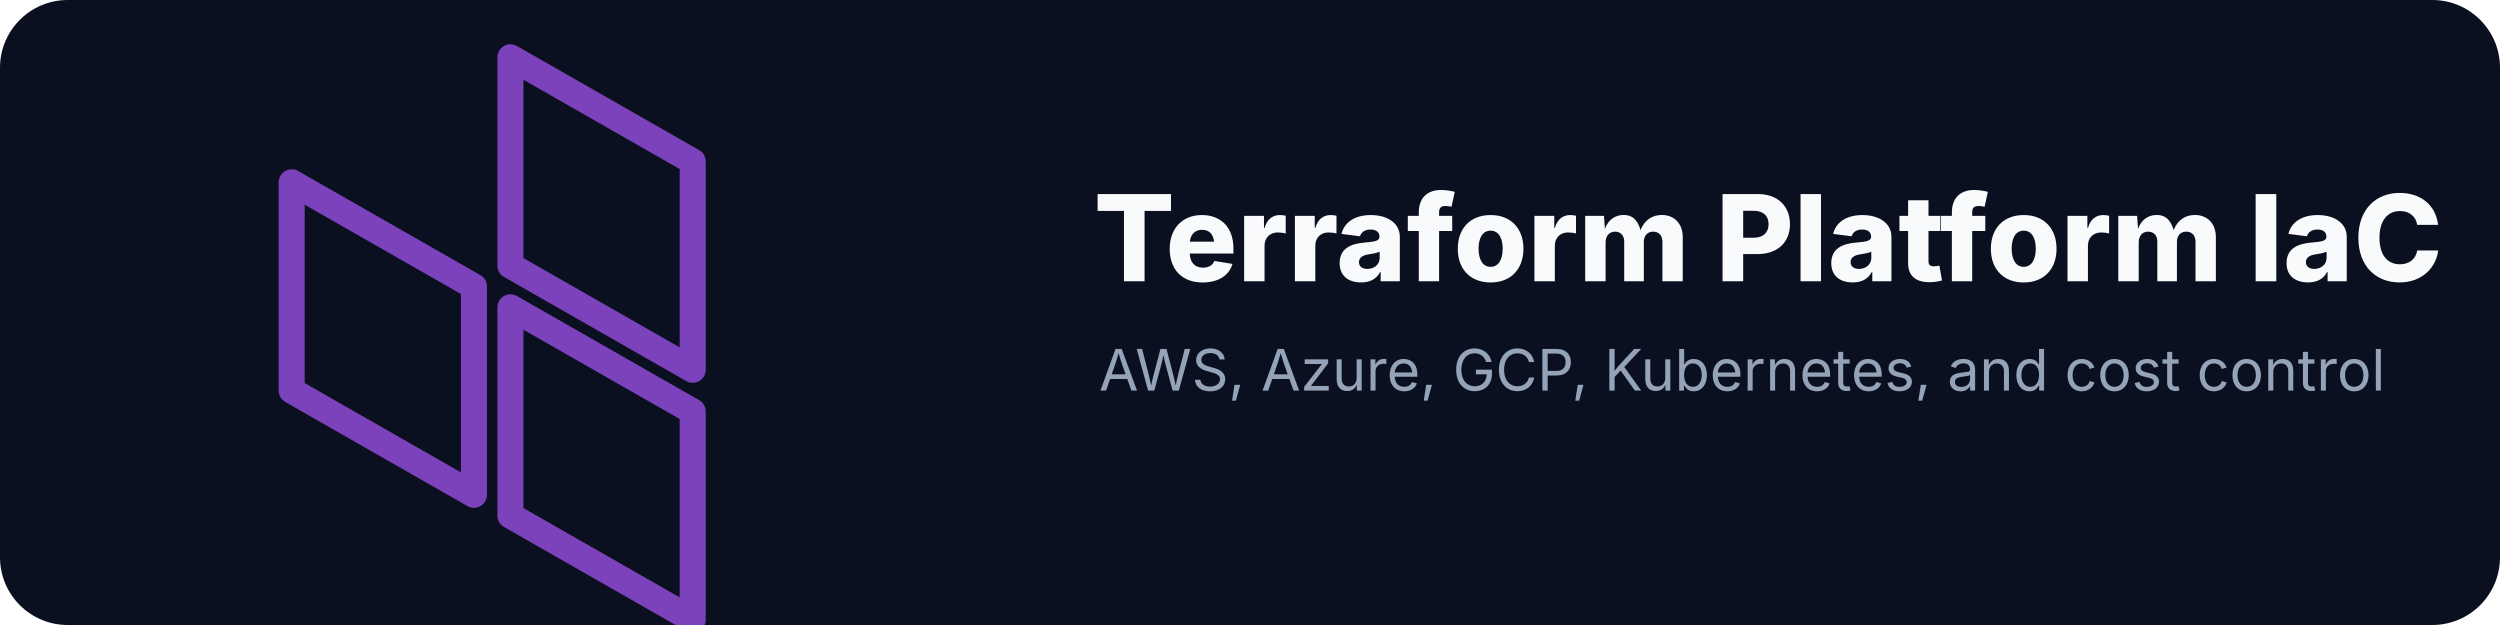
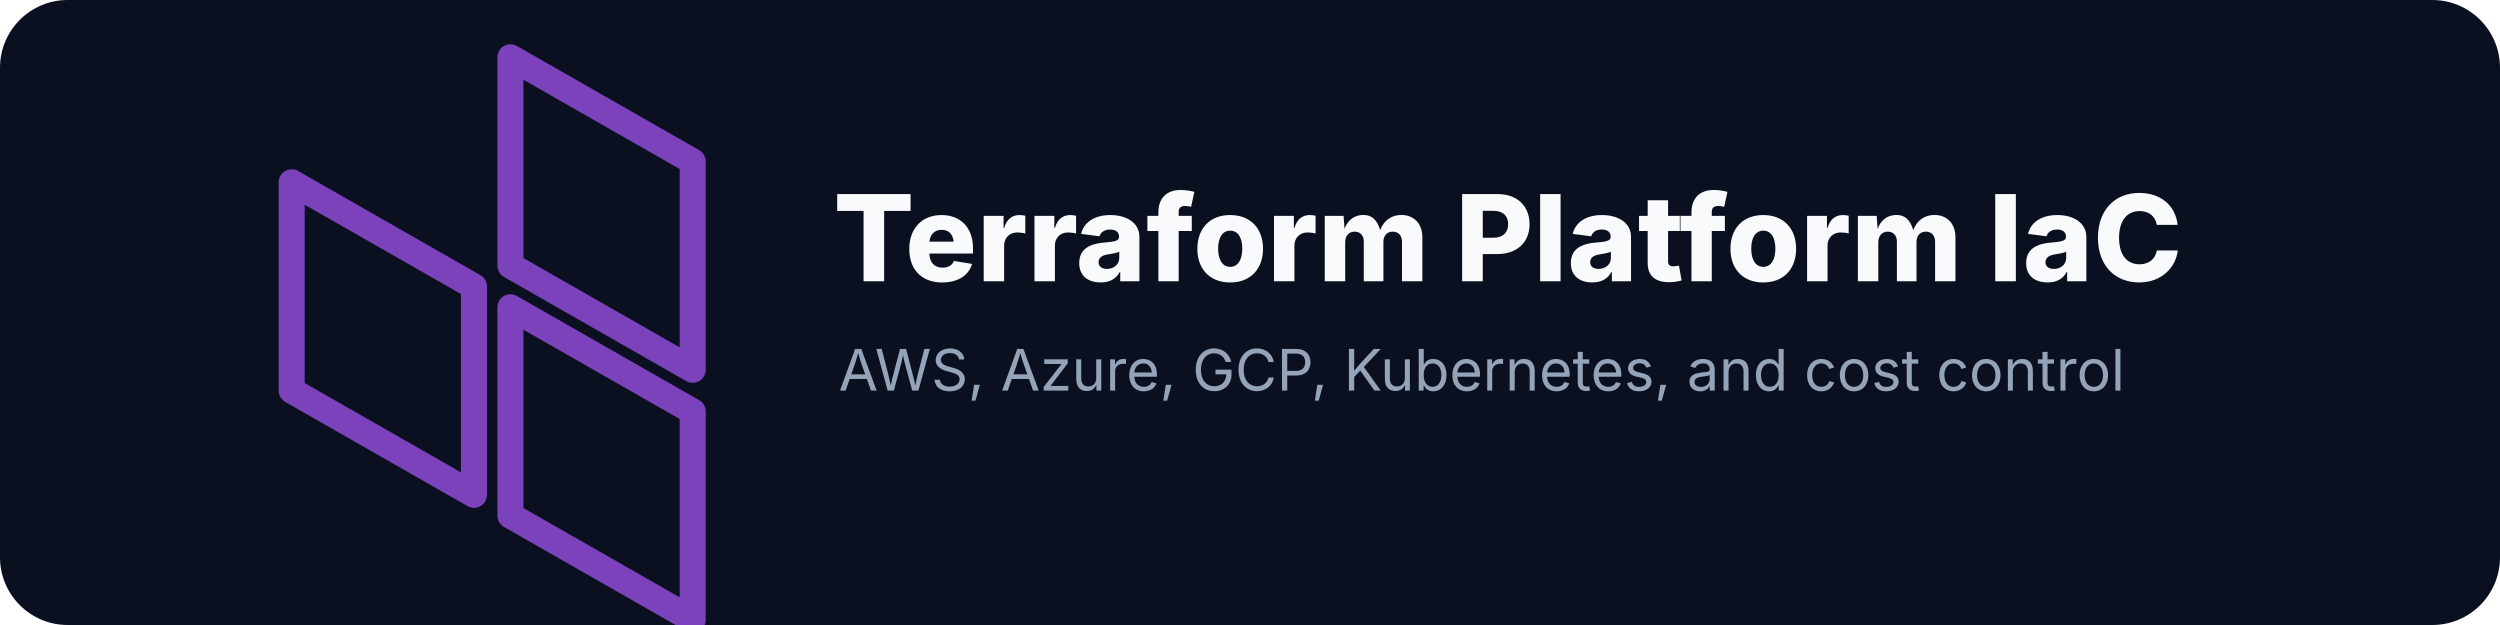
<svg xmlns="http://www.w3.org/2000/svg" width="960" height="240" viewBox="0 0 960 240">
  <rect width="960" height="240" rx="26" fill="#0b1020" />
  <path d="M112 70l70 40v80l-70-40zm84 48l70 40v80l-70-40zm0-96l70 40v80l-70-40z" fill="none" stroke="#7b42bc" stroke-width="10" stroke-linejoin="round" />
-   <text x="420" y="108" fill="#f8fafc" font-family="Inter,Arial,sans-serif" font-size="46" font-weight="800">Terraform Platform IaC</text>
-   <text x="422" y="150" fill="#94a3b8" font-family="Inter,Arial,sans-serif" font-size="22">AWS, Azure, GCP, Kubernetes, and cost control</text>
+   <text x="320" y="108" fill="#f8fafc" font-family="Inter,Arial,sans-serif" font-size="46" font-weight="800">Terraform Platform IaC</text>
+   <text x="322" y="150" fill="#94a3b8" font-family="Inter,Arial,sans-serif" font-size="22">AWS, Azure, GCP, Kubernetes, and cost control</text>
</svg>
